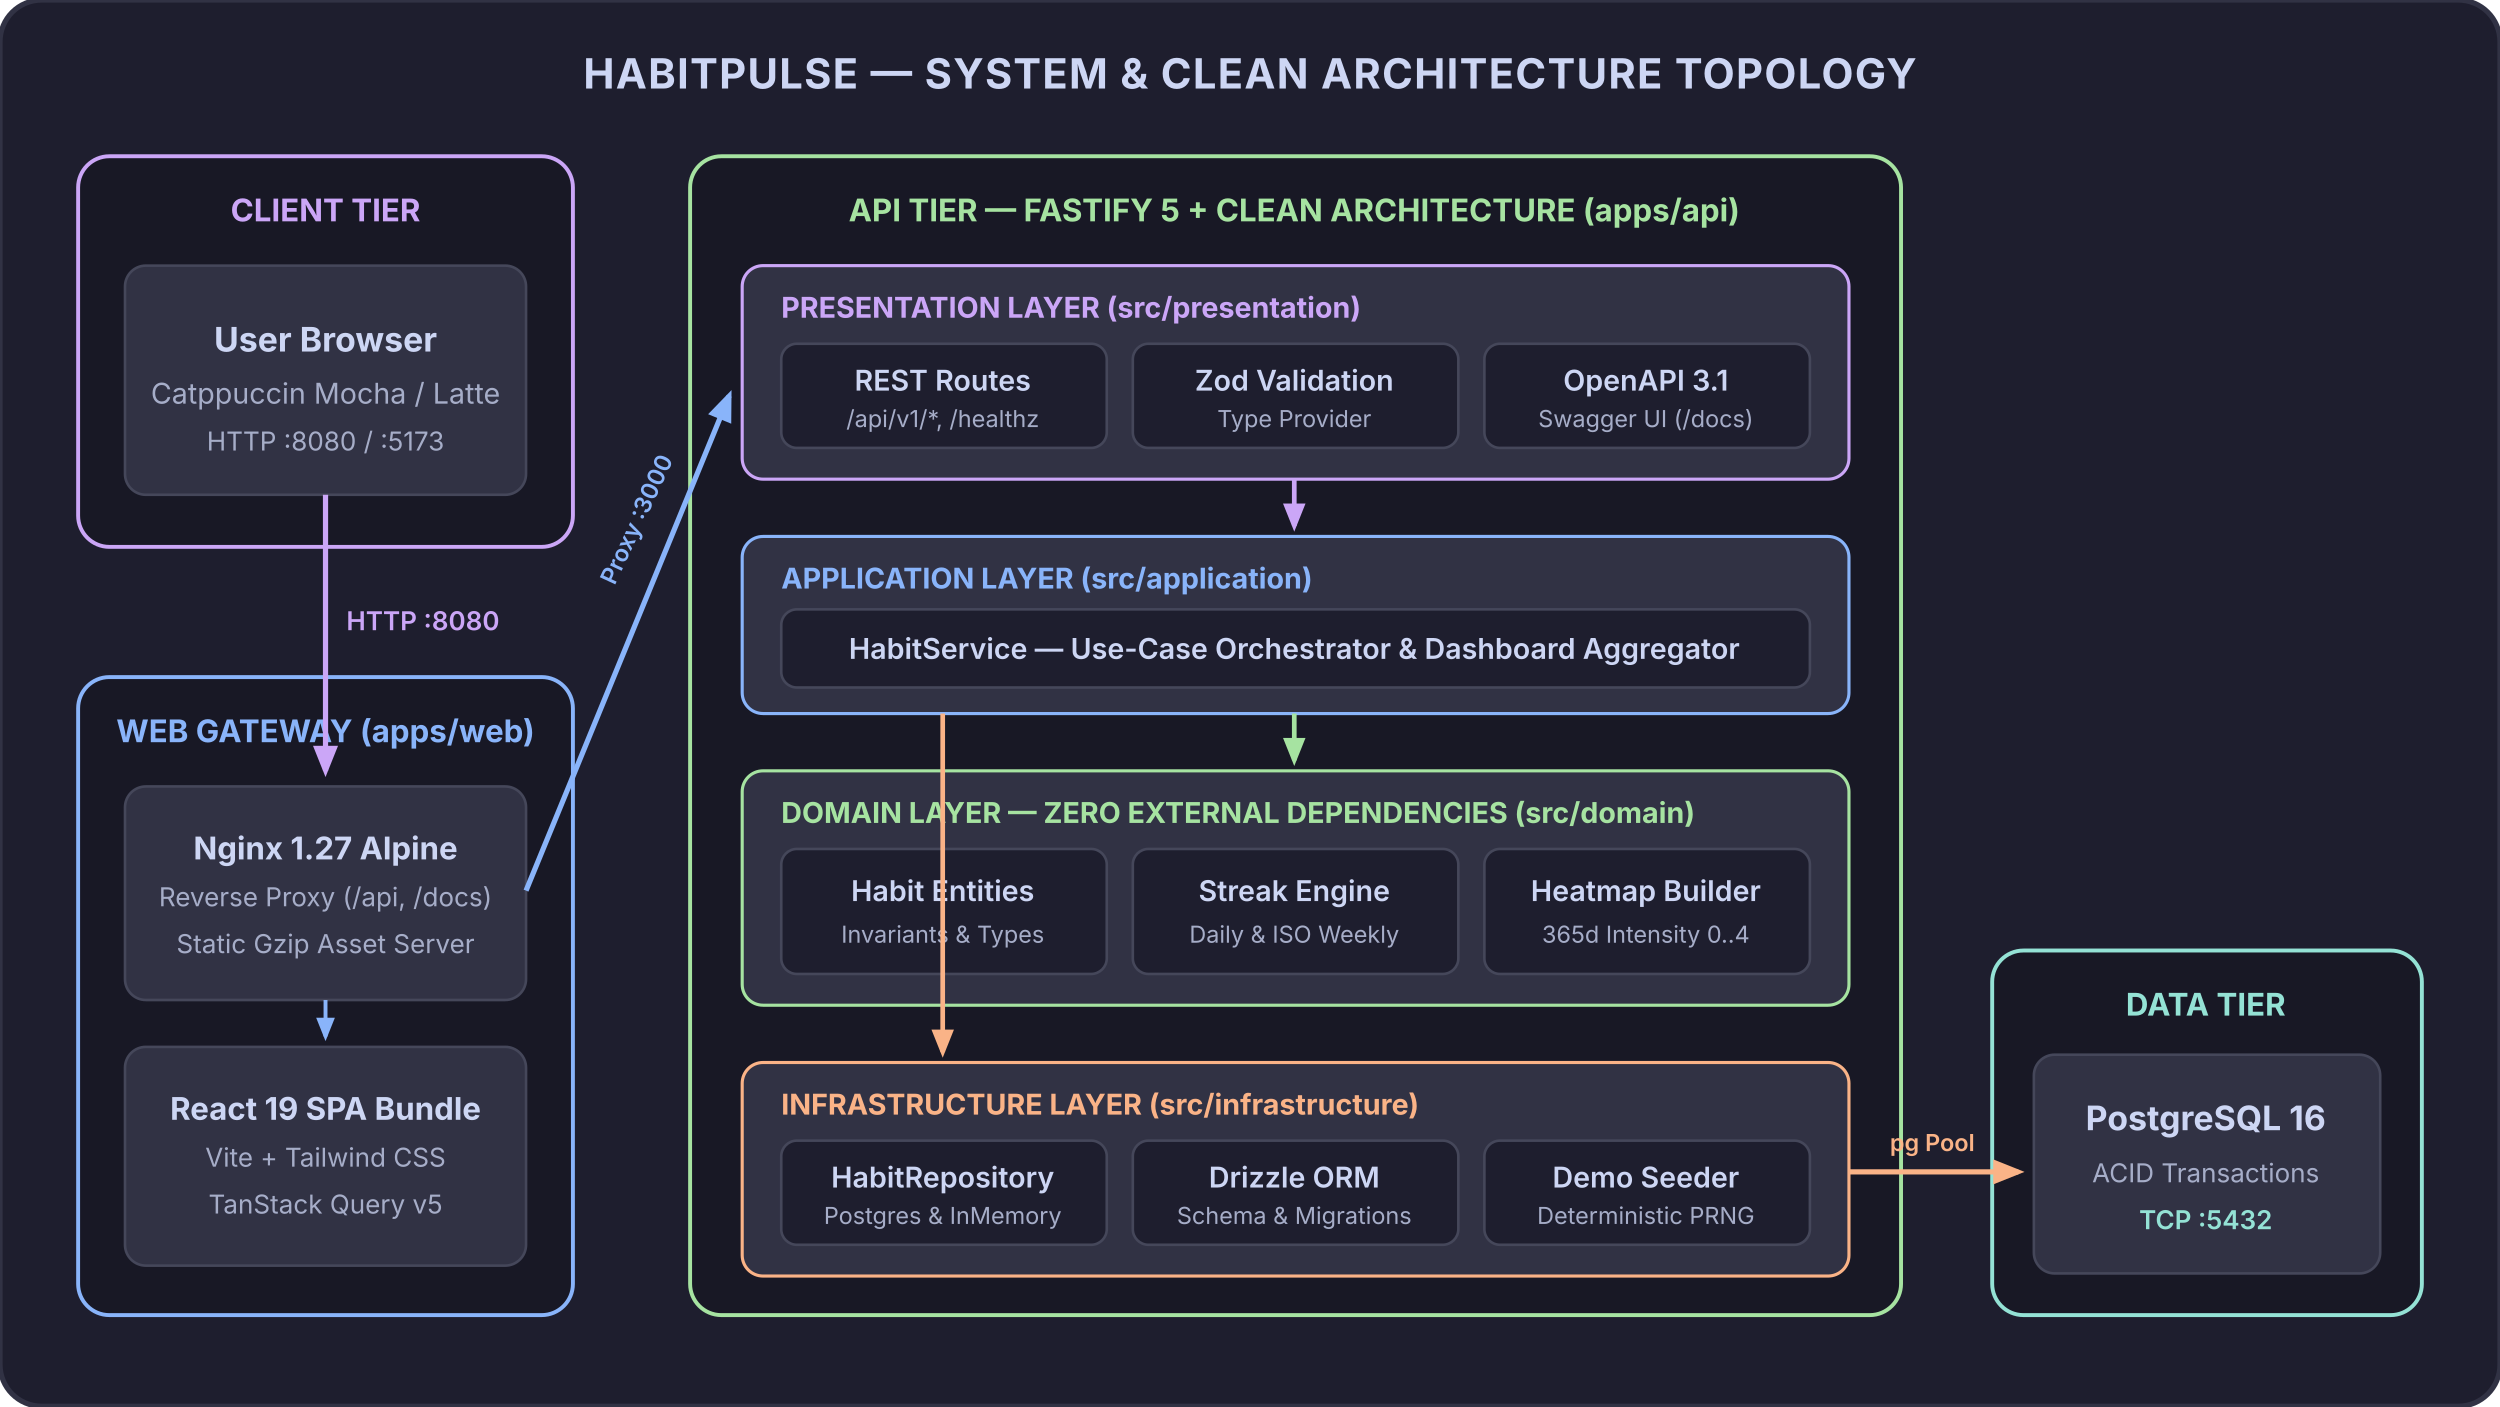
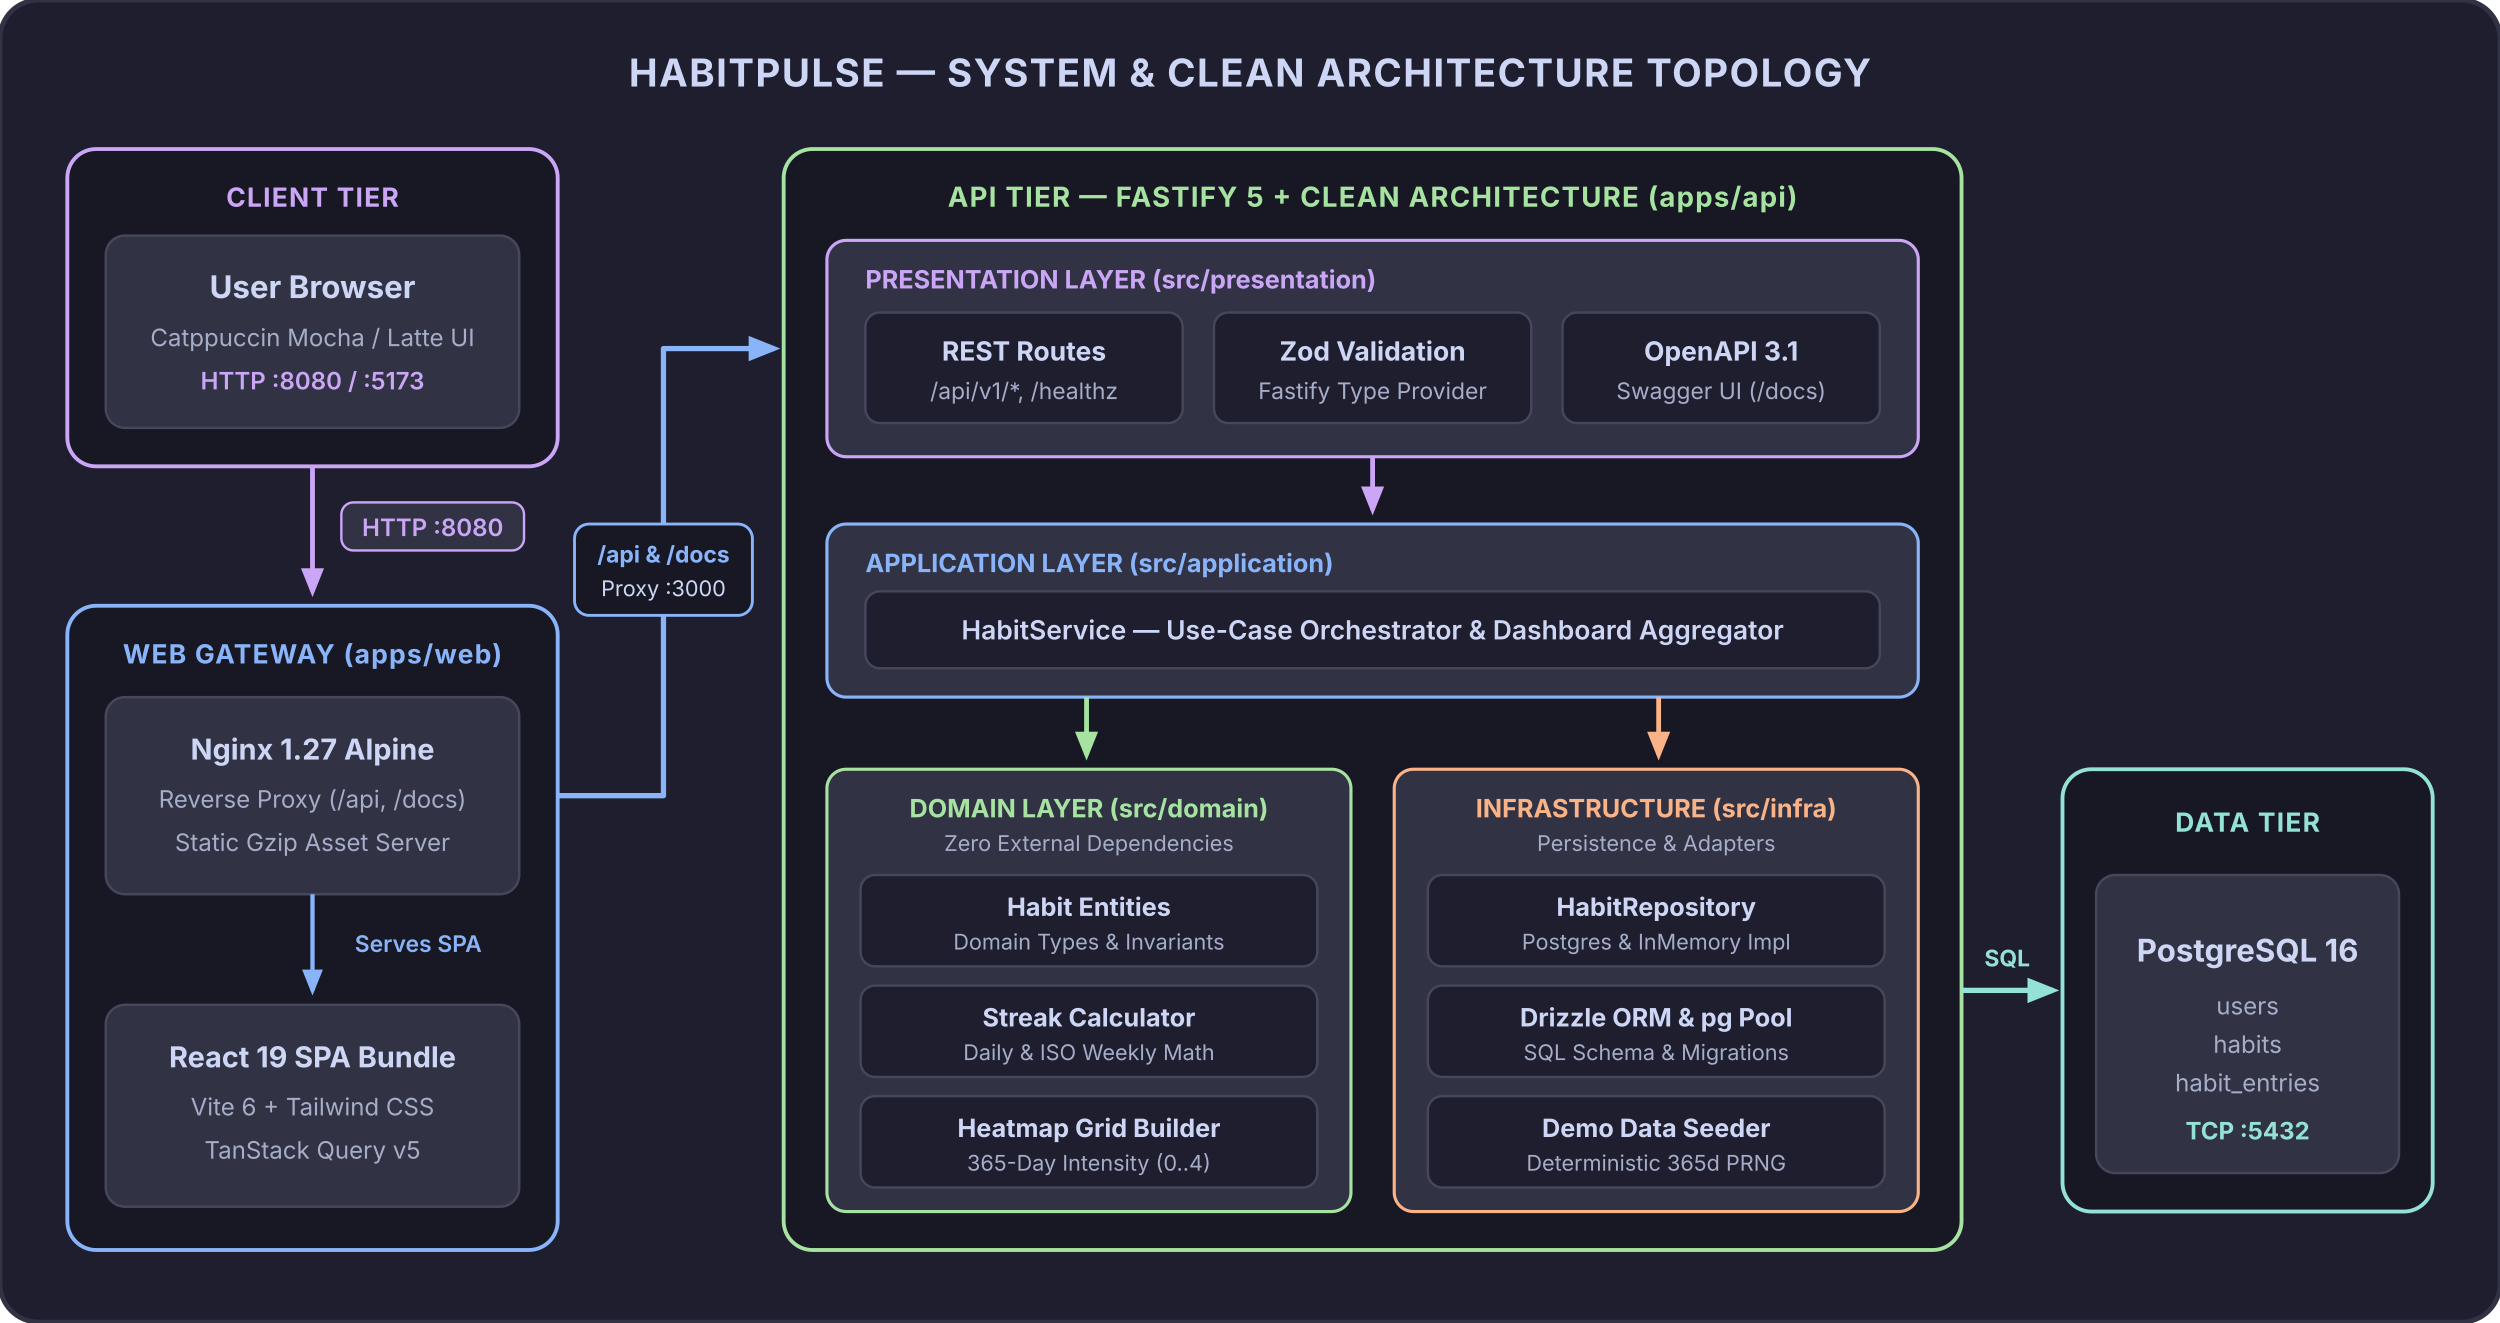
- <svg xmlns="http://www.w3.org/2000/svg" viewBox="0 0 960 540" width="100%" height="100%" font-family="Inter, -apple-system, BlinkMacSystemFont, 'Segoe UI', Roboto, monospace">
+ <svg xmlns="http://www.w3.org/2000/svg" viewBox="0 0 1040 550" width="100%" height="100%" font-family="Inter, -apple-system, BlinkMacSystemFont, 'Segoe UI', Roboto, sans-serif">
  <defs>
    <marker id="arrow-mauve" viewBox="0 0 10 10" refX="8" refY="5" markerWidth="6" markerHeight="6" orient="auto-start-reverse">
      <path d="M 0 1 L 10 5 L 0 9 z" fill="#cba6f7" />
    </marker>
    <marker id="arrow-blue" viewBox="0 0 10 10" refX="8" refY="5" markerWidth="6" markerHeight="6" orient="auto-start-reverse">
      <path d="M 0 1 L 10 5 L 0 9 z" fill="#89b4fa" />
    </marker>
    <marker id="arrow-green" viewBox="0 0 10 10" refX="8" refY="5" markerWidth="6" markerHeight="6" orient="auto-start-reverse">
      <path d="M 0 1 L 10 5 L 0 9 z" fill="#a6e3a1" />
    </marker>
    <marker id="arrow-peach" viewBox="0 0 10 10" refX="8" refY="5" markerWidth="6" markerHeight="6" orient="auto-start-reverse">
      <path d="M 0 1 L 10 5 L 0 9 z" fill="#fab387" />
    </marker>
+     <marker id="arrow-teal" viewBox="0 0 10 10" refX="8" refY="5" markerWidth="6" markerHeight="6" orient="auto-start-reverse">
+       <path d="M 0 1 L 10 5 L 0 9 z" fill="#94e2d5" />
+     </marker>
  </defs>
-   <rect width="960" height="540" rx="16" fill="#1e1e2e" stroke="#313244" stroke-width="2" />
-   <text x="480" y="34" text-anchor="middle" fill="#cdd6f4" font-size="16" font-weight="700" letter-spacing="0.5">
+   <rect width="1040" height="550" rx="16" fill="#1e1e2e" stroke="#313244" stroke-width="2" />
+   <text x="520" y="36" text-anchor="middle" fill="#cdd6f4" font-size="16" font-weight="700" letter-spacing="0.6">
    HABITPULSE — SYSTEM &amp; CLEAN ARCHITECTURE TOPOLOGY
  </text>
-   <rect x="30" y="60" width="190" height="150" rx="12" fill="#181825" stroke="#cba6f7" stroke-width="1.5" />
-   <text x="125" y="85" text-anchor="middle" fill="#cba6f7" font-size="12" font-weight="700">CLIENT TIER</text>
-   <rect x="48" y="102" width="154" height="88" rx="8" fill="#313244" stroke="#45475a" stroke-width="1" />
-   <text x="125" y="135" text-anchor="middle" fill="#cdd6f4" font-size="13" font-weight="700">User Browser</text>
-   <text x="125" y="155" text-anchor="middle" fill="#a6adc8" font-size="11">Catppuccin Mocha / Latte</text>
-   <text x="125" y="173" text-anchor="middle" fill="#a6adc8" font-size="10">HTTP :8080 / :5173</text>
-   <rect x="30" y="260" width="190" height="245" rx="12" fill="#181825" stroke="#89b4fa" stroke-width="1.5" />
-   <text x="125" y="285" text-anchor="middle" fill="#89b4fa" font-size="12" font-weight="700">WEB GATEWAY (apps/web)</text>
-   <rect x="48" y="302" width="154" height="82" rx="8" fill="#313244" stroke="#45475a" stroke-width="1" />
-   <text x="125" y="330" text-anchor="middle" fill="#cdd6f4" font-size="12" font-weight="700">Nginx 1.27 Alpine</text>
-   <text x="125" y="348" text-anchor="middle" fill="#a6adc8" font-size="10">Reverse Proxy (/api, /docs)</text>
-   <text x="125" y="366" text-anchor="middle" fill="#a6adc8" font-size="10">Static Gzip Asset Server</text>
-   <rect x="48" y="402" width="154" height="84" rx="8" fill="#313244" stroke="#45475a" stroke-width="1" />
-   <text x="125" y="430" text-anchor="middle" fill="#cdd6f4" font-size="12" font-weight="700">React 19 SPA Bundle</text>
-   <text x="125" y="448" text-anchor="middle" fill="#a6adc8" font-size="10">Vite + Tailwind CSS</text>
-   <text x="125" y="466" text-anchor="middle" fill="#a6adc8" font-size="10">TanStack Query v5</text>
-   <line x1="125" y1="190" x2="125" y2="296" stroke="#cba6f7" stroke-width="2" marker-end="url(#arrow-mauve)" />
-   <text x="133" y="242" fill="#cba6f7" font-size="10" font-weight="600">HTTP :8080</text>
-   <line x1="125" y1="384" x2="125" y2="398" stroke="#89b4fa" stroke-width="1.5" marker-end="url(#arrow-blue)" />
-   <rect x="265" y="60" width="465" height="445" rx="12" fill="#181825" stroke="#a6e3a1" stroke-width="1.5" />
-   <text x="497" y="85" text-anchor="middle" fill="#a6e3a1" font-size="12" font-weight="700">
+   <rect x="28" y="62" width="204" height="132" rx="12" fill="#181825" stroke="#cba6f7" stroke-width="1.6" />
+   <text x="130" y="86" text-anchor="middle" fill="#cba6f7" font-size="11" font-weight="700" letter-spacing="0.5">
+     CLIENT TIER
+   </text>
+   <rect x="44" y="98" width="172" height="80" rx="8" fill="#313244" stroke="#45475a" stroke-width="1" />
+   <text x="130" y="124" text-anchor="middle" fill="#cdd6f4" font-size="13" font-weight="700">User Browser</text>
+   <text x="130" y="144" text-anchor="middle" fill="#a6adc8" font-size="10">Catppuccin Mocha / Latte UI</text>
+   <text x="130" y="162" text-anchor="middle" fill="#cba6f7" font-size="10" font-weight="600">HTTP :8080 / :5173</text>
+   <line x1="130" y1="194" x2="130" y2="246" stroke="#cba6f7" stroke-width="2" marker-end="url(#arrow-mauve)" />
+   <rect x="142" y="209" width="76" height="20" rx="5" fill="#313244" stroke="#cba6f7" stroke-width="1" />
+   <text x="180" y="223" text-anchor="middle" fill="#cba6f7" font-size="10" font-weight="600">HTTP :8080</text>
+   <rect x="28" y="252" width="204" height="268" rx="12" fill="#181825" stroke="#89b4fa" stroke-width="1.6" />
+   <text x="130" y="276" text-anchor="middle" fill="#89b4fa" font-size="11" font-weight="700" letter-spacing="0.5">
+     WEB GATEWAY (apps/web)
+   </text>
+   <rect x="44" y="290" width="172" height="82" rx="8" fill="#313244" stroke="#45475a" stroke-width="1" />
+   <text x="130" y="316" text-anchor="middle" fill="#cdd6f4" font-size="12" font-weight="700">Nginx 1.27 Alpine</text>
+   <text x="130" y="336" text-anchor="middle" fill="#a6adc8" font-size="10">Reverse Proxy (/api, /docs)</text>
+   <text x="130" y="354" text-anchor="middle" fill="#a6adc8" font-size="10">Static Gzip Asset Server</text>
+   <line x1="130" y1="372" x2="130" y2="412" stroke="#89b4fa" stroke-width="1.8" marker-end="url(#arrow-blue)" />
+   <text x="174" y="396" text-anchor="middle" fill="#89b4fa" font-size="9.5" font-weight="600">Serves SPA</text>
+   <rect x="44" y="418" width="172" height="84" rx="8" fill="#313244" stroke="#45475a" stroke-width="1" />
+   <text x="130" y="444" text-anchor="middle" fill="#cdd6f4" font-size="12" font-weight="700">React 19 SPA Bundle</text>
+   <text x="130" y="464" text-anchor="middle" fill="#a6adc8" font-size="10">Vite 6 + Tailwind CSS</text>
+   <text x="130" y="482" text-anchor="middle" fill="#a6adc8" font-size="10">TanStack Query v5</text>
+   <path d="M 232 331 L 276 331 L 276 145 L 322 145" fill="none" stroke="#89b4fa" stroke-width="2.2" stroke-linejoin="round" marker-end="url(#arrow-blue)" />
+   <rect x="239" y="218" width="74" height="38" rx="6" fill="#181825" stroke="#89b4fa" stroke-width="1.2" />
+   <text x="276" y="234" text-anchor="middle" fill="#89b4fa" font-size="9.5" font-weight="700">/api &amp; /docs</text>
+   <text x="276" y="248" text-anchor="middle" fill="#cdd6f4" font-size="9">Proxy :3000</text>
+   <rect x="326" y="62" width="490" height="458" rx="12" fill="#181825" stroke="#a6e3a1" stroke-width="1.6" />
+   <text x="571" y="86" text-anchor="middle" fill="#a6e3a1" font-size="11.5" font-weight="700" letter-spacing="0.5">
    API TIER — FASTIFY 5 + CLEAN ARCHITECTURE (apps/api)
  </text>
-   <rect x="285" y="102" width="425" height="82" rx="8" fill="#313244" stroke="#cba6f7" stroke-width="1.2" />
-   <text x="300" y="122" fill="#cba6f7" font-size="11" font-weight="700">PRESENTATION LAYER (src/presentation)</text>
-   <rect x="300" y="132" width="125" height="40" rx="6" fill="#1e1e2e" stroke="#45475a" />
-   <text x="362" y="150" text-anchor="middle" fill="#cdd6f4" font-size="11" font-weight="600">REST Routes</text>
-   <text x="362" y="164" text-anchor="middle" fill="#a6adc8" font-size="9">/api/v1/*, /healthz</text>
-   <rect x="435" y="132" width="125" height="40" rx="6" fill="#1e1e2e" stroke="#45475a" />
-   <text x="497" y="150" text-anchor="middle" fill="#cdd6f4" font-size="11" font-weight="600">Zod Validation</text>
-   <text x="497" y="164" text-anchor="middle" fill="#a6adc8" font-size="9">Type Provider</text>
-   <rect x="570" y="132" width="125" height="40" rx="6" fill="#1e1e2e" stroke="#45475a" />
-   <text x="632" y="150" text-anchor="middle" fill="#cdd6f4" font-size="11" font-weight="600">OpenAPI 3.1</text>
-   <text x="632" y="164" text-anchor="middle" fill="#a6adc8" font-size="9">Swagger UI (/docs)</text>
-   <rect x="285" y="206" width="425" height="68" rx="8" fill="#313244" stroke="#89b4fa" stroke-width="1.2" />
-   <text x="300" y="226" fill="#89b4fa" font-size="11" font-weight="700">APPLICATION LAYER (src/application)</text>
-   <rect x="300" y="234" width="395" height="30" rx="6" fill="#1e1e2e" stroke="#45475a" />
-   <text x="497" y="253" text-anchor="middle" fill="#cdd6f4" font-size="11" font-weight="600">
+   <rect x="344" y="100" width="454" height="90" rx="8" fill="#313244" stroke="#cba6f7" stroke-width="1.3" />
+   <text x="360" y="120" fill="#cba6f7" font-size="10.5" font-weight="700">PRESENTATION LAYER (src/presentation)</text>
+   <rect x="360" y="130" width="132" height="46" rx="6" fill="#1e1e2e" stroke="#45475a" />
+   <text x="426" y="150" text-anchor="middle" fill="#cdd6f4" font-size="11" font-weight="700">REST Routes</text>
+   <text x="426" y="166" text-anchor="middle" fill="#a6adc8" font-size="9.5">/api/v1/*, /healthz</text>
+   <rect x="505" y="130" width="132" height="46" rx="6" fill="#1e1e2e" stroke="#45475a" />
+   <text x="571" y="150" text-anchor="middle" fill="#cdd6f4" font-size="11" font-weight="700">Zod Validation</text>
+   <text x="571" y="166" text-anchor="middle" fill="#a6adc8" font-size="9.5">Fastify Type Provider</text>
+   <rect x="650" y="130" width="132" height="46" rx="6" fill="#1e1e2e" stroke="#45475a" />
+   <text x="716" y="150" text-anchor="middle" fill="#cdd6f4" font-size="11" font-weight="700">OpenAPI 3.1</text>
+   <text x="716" y="166" text-anchor="middle" fill="#a6adc8" font-size="9.5">Swagger UI (/docs)</text>
+   <line x1="571" y1="190" x2="571" y2="212" stroke="#cba6f7" stroke-width="2" marker-end="url(#arrow-mauve)" />
+   <rect x="344" y="218" width="454" height="72" rx="8" fill="#313244" stroke="#89b4fa" stroke-width="1.3" />
+   <text x="360" y="238" fill="#89b4fa" font-size="10.5" font-weight="700">APPLICATION LAYER (src/application)</text>
+   <rect x="360" y="246" width="422" height="32" rx="6" fill="#1e1e2e" stroke="#45475a" />
+   <text x="571" y="266" text-anchor="middle" fill="#cdd6f4" font-size="11" font-weight="600">
    HabitService — Use-Case Orchestrator &amp; Dashboard Aggregator
  </text>
-   <rect x="285" y="296" width="425" height="90" rx="8" fill="#313244" stroke="#a6e3a1" stroke-width="1.2" />
-   <text x="300" y="316" fill="#a6e3a1" font-size="11" font-weight="700">DOMAIN LAYER — ZERO EXTERNAL DEPENDENCIES (src/domain)</text>
-   <rect x="300" y="326" width="125" height="48" rx="6" fill="#1e1e2e" stroke="#45475a" />
-   <text x="362" y="346" text-anchor="middle" fill="#cdd6f4" font-size="11" font-weight="600">Habit Entities</text>
-   <text x="362" y="362" text-anchor="middle" fill="#a6adc8" font-size="9">Invariants &amp; Types</text>
-   <rect x="435" y="326" width="125" height="48" rx="6" fill="#1e1e2e" stroke="#45475a" />
-   <text x="497" y="346" text-anchor="middle" fill="#cdd6f4" font-size="11" font-weight="600">Streak Engine</text>
-   <text x="497" y="362" text-anchor="middle" fill="#a6adc8" font-size="9">Daily &amp; ISO Weekly</text>
-   <rect x="570" y="326" width="125" height="48" rx="6" fill="#1e1e2e" stroke="#45475a" />
-   <text x="632" y="346" text-anchor="middle" fill="#cdd6f4" font-size="11" font-weight="600">Heatmap Builder</text>
-   <text x="632" y="362" text-anchor="middle" fill="#a6adc8" font-size="9">365d Intensity 0..4</text>
-   <rect x="285" y="408" width="425" height="82" rx="8" fill="#313244" stroke="#fab387" stroke-width="1.2" />
-   <text x="300" y="428" fill="#fab387" font-size="11" font-weight="700">INFRASTRUCTURE LAYER (src/infrastructure)</text>
-   <rect x="300" y="438" width="125" height="40" rx="6" fill="#1e1e2e" stroke="#45475a" />
-   <text x="362" y="456" text-anchor="middle" fill="#cdd6f4" font-size="11" font-weight="600">HabitRepository</text>
-   <text x="362" y="470" text-anchor="middle" fill="#a6adc8" font-size="9">Postgres &amp; InMemory</text>
-   <rect x="435" y="438" width="125" height="40" rx="6" fill="#1e1e2e" stroke="#45475a" />
-   <text x="497" y="456" text-anchor="middle" fill="#cdd6f4" font-size="11" font-weight="600">Drizzle ORM</text>
-   <text x="497" y="470" text-anchor="middle" fill="#a6adc8" font-size="9">Schema &amp; Migrations</text>
-   <rect x="570" y="438" width="125" height="40" rx="6" fill="#1e1e2e" stroke="#45475a" />
-   <text x="632" y="456" text-anchor="middle" fill="#cdd6f4" font-size="11" font-weight="600">Demo Seeder</text>
-   <text x="632" y="470" text-anchor="middle" fill="#a6adc8" font-size="9">Deterministic PRNG</text>
-   <line x1="202" y1="342" x2="280" y2="152" stroke="#89b4fa" stroke-width="2" marker-end="url(#arrow-blue)" />
-   <text x="236" y="225" fill="#89b4fa" font-size="9" font-weight="600" transform="rotate(-65 236 225)">Proxy :3000</text>
-   <line x1="497" y1="184" x2="497" y2="202" stroke="#cba6f7" stroke-width="1.8" marker-end="url(#arrow-mauve)" />
-   <line x1="497" y1="274" x2="497" y2="292" stroke="#a6e3a1" stroke-width="1.8" marker-end="url(#arrow-green)" />
-   <line x1="362" y1="274" x2="362" y2="404" stroke="#fab387" stroke-width="1.8" marker-end="url(#arrow-peach)" />
-   <rect x="765" y="365" width="165" height="140" rx="12" fill="#181825" stroke="#94e2d5" stroke-width="1.5" />
-   <text x="847" y="390" text-anchor="middle" fill="#94e2d5" font-size="12" font-weight="700">DATA TIER</text>
-   <rect x="781" y="405" width="133" height="84" rx="8" fill="#313244" stroke="#45475a" stroke-width="1" />
-   <text x="847" y="434" text-anchor="middle" fill="#cdd6f4" font-size="13" font-weight="700">PostgreSQL 16</text>
-   <text x="847" y="454" text-anchor="middle" fill="#a6adc8" font-size="10">ACID Transactions</text>
-   <text x="847" y="472" text-anchor="middle" fill="#94e2d5" font-size="10" font-weight="600">TCP :5432</text>
-   <line x1="710" y1="450" x2="775" y2="450" stroke="#fab387" stroke-width="2" marker-end="url(#arrow-peach)" />
-   <text x="742" y="442" text-anchor="middle" fill="#fab387" font-size="9" font-weight="600">pg Pool</text>
+   <line x1="452" y1="290" x2="452" y2="314" stroke="#a6e3a1" stroke-width="2" marker-end="url(#arrow-green)" />
+   <line x1="690" y1="290" x2="690" y2="314" stroke="#fab387" stroke-width="2" marker-end="url(#arrow-peach)" />
+   <rect x="344" y="320" width="218" height="184" rx="8" fill="#313244" stroke="#a6e3a1" stroke-width="1.3" />
+   <text x="453" y="340" text-anchor="middle" fill="#a6e3a1" font-size="10.5" font-weight="700">DOMAIN LAYER (src/domain)</text>
+   <text x="453" y="354" text-anchor="middle" fill="#a6adc8" font-size="9">Zero External Dependencies</text>
+   <rect x="358" y="364" width="190" height="38" rx="6" fill="#1e1e2e" stroke="#45475a" />
+   <text x="453" y="381" text-anchor="middle" fill="#cdd6f4" font-size="10.5" font-weight="700">Habit Entities</text>
+   <text x="453" y="395" text-anchor="middle" fill="#a6adc8" font-size="9">Domain Types &amp; Invariants</text>
+   <rect x="358" y="410" width="190" height="38" rx="6" fill="#1e1e2e" stroke="#45475a" />
+   <text x="453" y="427" text-anchor="middle" fill="#cdd6f4" font-size="10.5" font-weight="700">Streak Calculator</text>
+   <text x="453" y="441" text-anchor="middle" fill="#a6adc8" font-size="9">Daily &amp; ISO Weekly Math</text>
+   <rect x="358" y="456" width="190" height="38" rx="6" fill="#1e1e2e" stroke="#45475a" />
+   <text x="453" y="473" text-anchor="middle" fill="#cdd6f4" font-size="10.5" font-weight="700">Heatmap Grid Builder</text>
+   <text x="453" y="487" text-anchor="middle" fill="#a6adc8" font-size="9">365-Day Intensity (0..4)</text>
+   <rect x="580" y="320" width="218" height="184" rx="8" fill="#313244" stroke="#fab387" stroke-width="1.3" />
+   <text x="689" y="340" text-anchor="middle" fill="#fab387" font-size="10.5" font-weight="700">INFRASTRUCTURE (src/infra)</text>
+   <text x="689" y="354" text-anchor="middle" fill="#a6adc8" font-size="9">Persistence &amp; Adapters</text>
+   <rect x="594" y="364" width="190" height="38" rx="6" fill="#1e1e2e" stroke="#45475a" />
+   <text x="689" y="381" text-anchor="middle" fill="#cdd6f4" font-size="10.5" font-weight="700">HabitRepository</text>
+   <text x="689" y="395" text-anchor="middle" fill="#a6adc8" font-size="9">Postgres &amp; InMemory Impl</text>
+   <rect x="594" y="410" width="190" height="38" rx="6" fill="#1e1e2e" stroke="#45475a" />
+   <text x="689" y="427" text-anchor="middle" fill="#cdd6f4" font-size="10.5" font-weight="700">Drizzle ORM &amp; pg Pool</text>
+   <text x="689" y="441" text-anchor="middle" fill="#a6adc8" font-size="9">SQL Schema &amp; Migrations</text>
+   <rect x="594" y="456" width="190" height="38" rx="6" fill="#1e1e2e" stroke="#45475a" />
+   <text x="689" y="473" text-anchor="middle" fill="#cdd6f4" font-size="10.5" font-weight="700">Demo Data Seeder</text>
+   <text x="689" y="487" text-anchor="middle" fill="#a6adc8" font-size="9">Deterministic 365d PRNG</text>
+   <rect x="858" y="320" width="154" height="184" rx="12" fill="#181825" stroke="#94e2d5" stroke-width="1.6" />
+   <text x="935" y="346" text-anchor="middle" fill="#94e2d5" font-size="11" font-weight="700" letter-spacing="0.5">
+     DATA TIER
+   </text>
+   <rect x="872" y="364" width="126" height="124" rx="8" fill="#313244" stroke="#45475a" stroke-width="1" />
+   <text x="935" y="400" text-anchor="middle" fill="#cdd6f4" font-size="13" font-weight="700">PostgreSQL 16</text>
+   <text x="935" y="422" text-anchor="middle" fill="#a6adc8" font-size="10">users</text>
+   <text x="935" y="438" text-anchor="middle" fill="#a6adc8" font-size="10">habits</text>
+   <text x="935" y="454" text-anchor="middle" fill="#a6adc8" font-size="10">habit_entries</text>
+   <text x="935" y="474" text-anchor="middle" fill="#94e2d5" font-size="10" font-weight="700">TCP :5432</text>
+   <line x1="816" y1="412" x2="854" y2="412" stroke="#94e2d5" stroke-width="2.2" marker-end="url(#arrow-teal)" />
+   <text x="835" y="402" text-anchor="middle" fill="#94e2d5" font-size="9.5" font-weight="700">SQL</text>
</svg>
